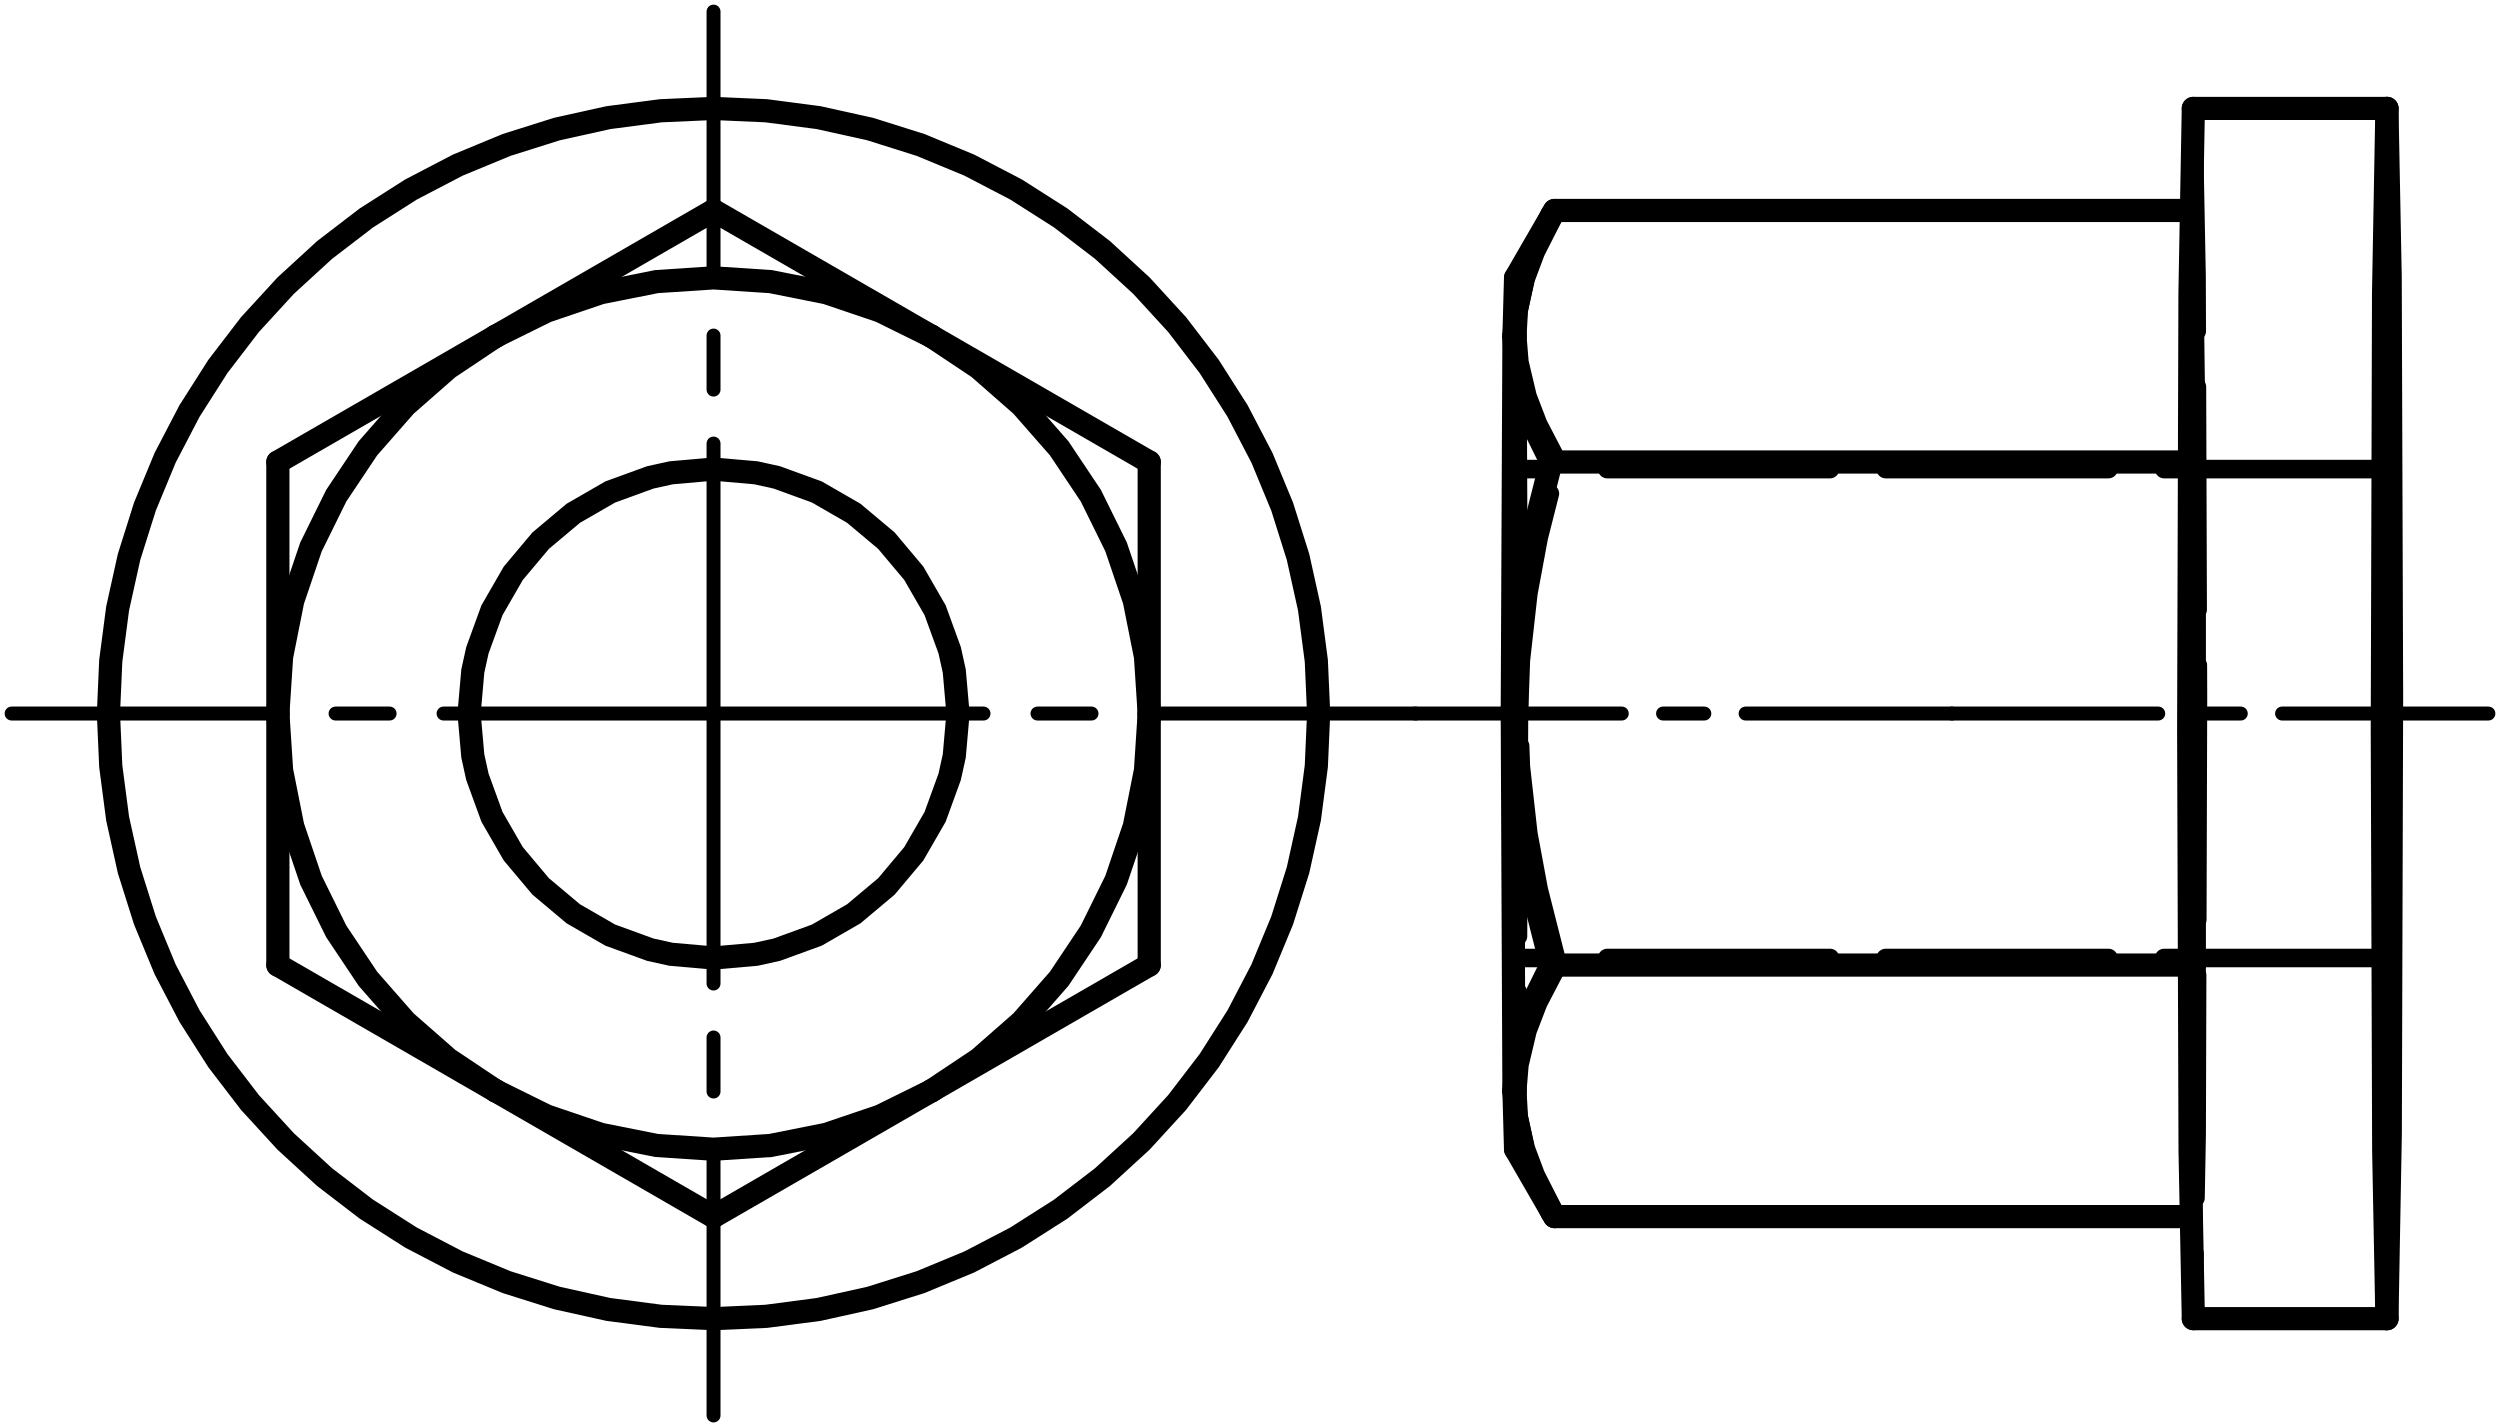
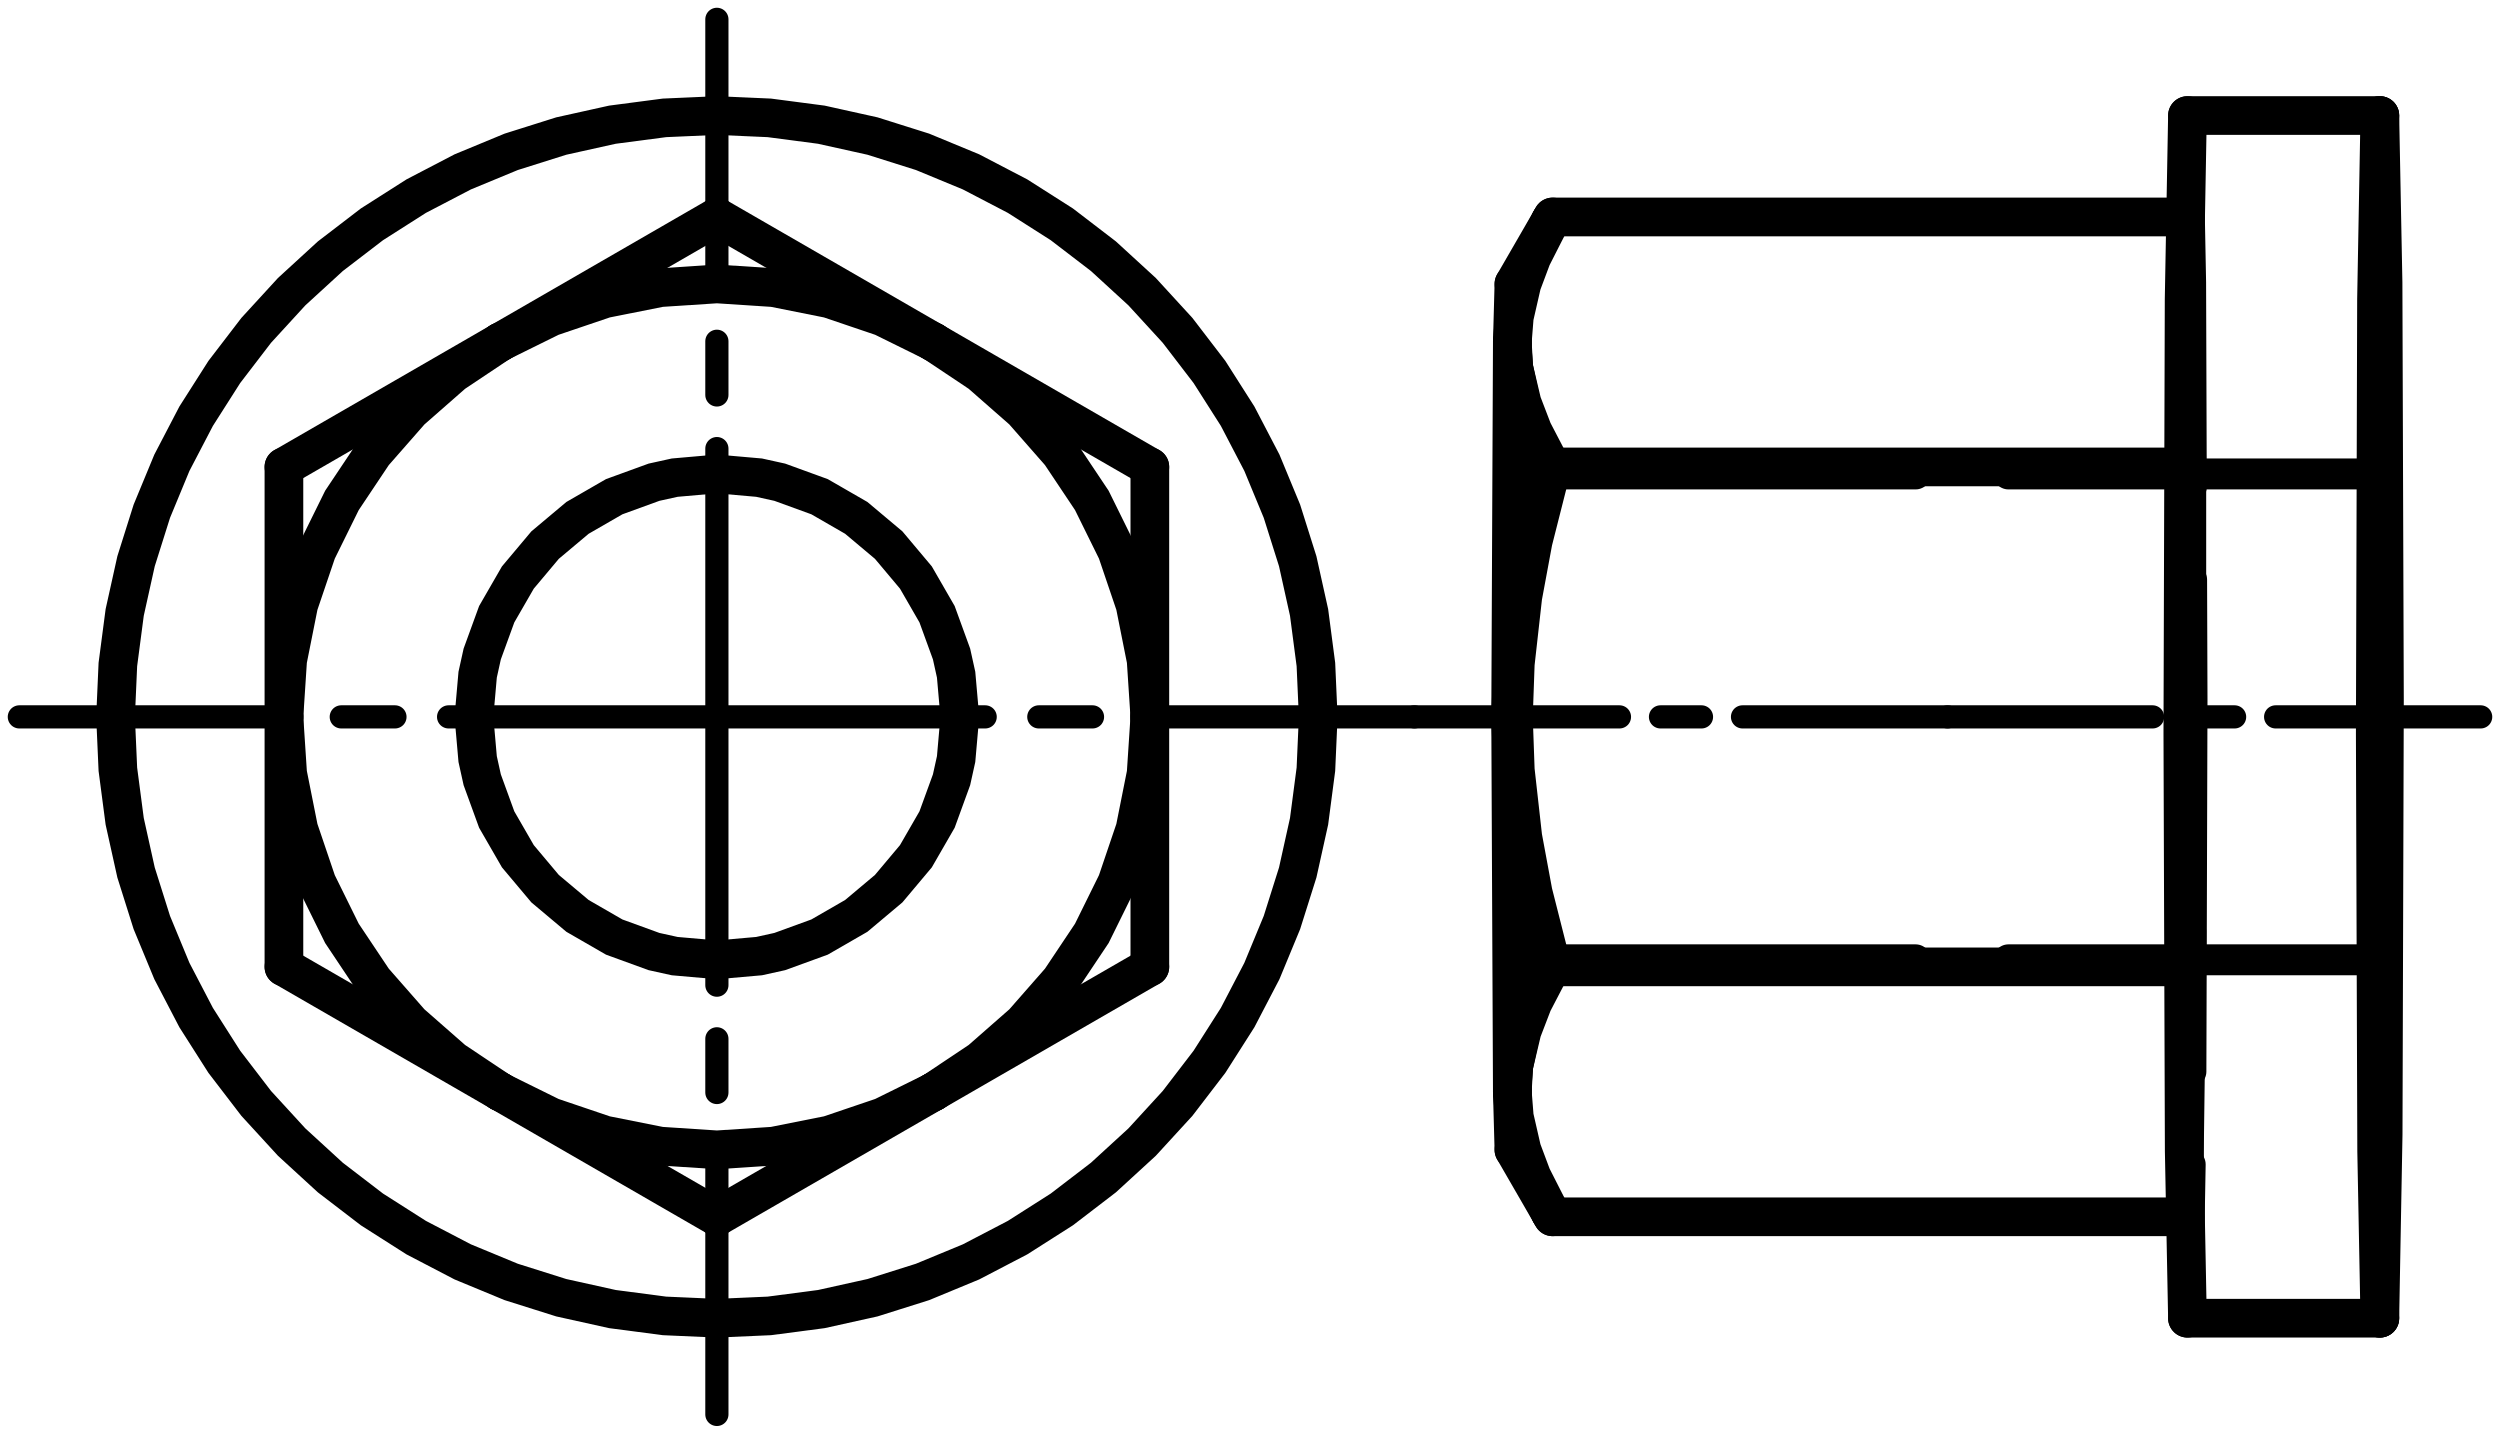
- <svg xmlns="http://www.w3.org/2000/svg" width="51.644mm" height="29.479mm" viewBox="-14.74 -14.74 51.644 29.479" version="1.1">
+ <svg xmlns="http://www.w3.org/2000/svg" width="51.968mm" height="29.804mm" viewBox="-14.902 -14.902 51.968 29.804" version="1.1">
  <g transform="scale(1,-1)" stroke-linecap="round">
-     <g fill="none" stroke="rgb(0,0,0)" stroke-width="0.479" id="Visible">
+     <g fill="none" stroke="rgb(0,0,0)" stroke-width="0.804" id="Visible">
      <path d="M -0.0,12.5 L -1.089,12.452 L -2.171,12.31 L -3.235,12.074 L -4.275,11.746 L -5.283,11.329 L -6.25,10.825 L -7.17,10.239 L -8.035,9.576 L -8.839,8.839 L -9.576,8.035 L -10.239,7.17 L -10.825,6.25 L -11.329,5.283 L -11.746,4.275 L -12.074,3.235 L -12.31,2.171 L -12.452,1.089 L -12.5,0.0 L -12.452,-1.089 L -12.31,-2.171 L -12.074,-3.235 L -11.746,-4.275 L -11.329,-5.283 L -10.825,-6.25 L -10.239,-7.17 L -9.576,-8.035 L -8.839,-8.839 L -8.035,-9.576 L -7.17,-10.239 L -6.25,-10.825 L -5.283,-11.329 L -4.275,-11.746 L -3.235,-12.074 L -2.171,-12.31 L -1.089,-12.452 L 0.0,-12.5 L 1.089,-12.452 L 2.171,-12.31 L 3.235,-12.074 L 4.275,-11.746 L 5.283,-11.329 L 6.25,-10.825 L 7.17,-10.239 L 8.035,-9.576 L 8.839,-8.839 L 9.576,-8.035 L 10.239,-7.17 L 10.825,-6.25 L 11.329,-5.283 L 11.746,-4.275 L 12.074,-3.235 L 12.31,-2.171 L 12.452,-1.089 L 12.5,-0.0 L 12.452,1.089 L 12.31,2.171 L 12.074,3.235 L 11.746,4.275 L 11.329,5.283 L 10.825,6.25 L 10.239,7.17 L 9.576,8.035 L 8.839,8.839 L 8.035,9.576 L 7.17,10.239 L 6.25,10.825 L 5.283,11.329 L 4.275,11.746 L 3.235,12.074 L 2.171,12.31 L 1.089,12.452 L -0.0,12.5" />
      <line x1="-9.0" y1="5.196" x2="-4.5" y2="7.794" />
      <line x1="-4.5" y1="7.794" x2="-0.0" y2="10.392" />
      <line x1="-9.0" y1="-5.196" x2="-9.0" y2="0.0" />
      <line x1="-9.0" y1="0.0" x2="-9.0" y2="5.196" />
      <line x1="-0.0" y1="-10.392" x2="-4.5" y2="-7.794" />
      <line x1="-4.5" y1="-7.794" x2="-9.0" y2="-5.196" />
      <line x1="9.0" y1="-5.196" x2="4.5" y2="-7.794" />
      <line x1="4.5" y1="-7.794" x2="0.0" y2="-10.392" />
      <line x1="9.0" y1="5.196" x2="9.0" y2="0.0" />
      <line x1="9.0" y1="0.0" x2="9.0" y2="-5.196" />
      <line x1="0.0" y1="10.392" x2="4.5" y2="7.794" />
      <line x1="4.5" y1="7.794" x2="9.0" y2="5.196" />
      <path d="M -0.0,5.05 L -0.877,4.973 L -1.307,4.878 L -2.134,4.577 L -2.897,4.137 L -3.571,3.571 L -4.137,2.897 L -4.577,2.134 L -4.878,1.307 L -4.973,0.877 L -5.05,0.0 L -4.973,-0.877 L -4.878,-1.307 L -4.577,-2.134 L -4.137,-2.897 L -3.571,-3.571 L -2.897,-4.137 L -2.134,-4.577 L -1.307,-4.878 L -0.877,-4.973 L -0.0,-5.05 L 0.877,-4.973 L 1.307,-4.878 L 2.134,-4.577 L 2.897,-4.137 L 3.571,-3.571 L 4.137,-2.897 L 4.577,-2.134 L 4.878,-1.307 L 4.973,-0.877 L 5.05,-0.0 L 4.973,0.877 L 4.878,1.307 L 4.577,2.134 L 4.137,2.897 L 3.571,3.571 L 2.897,4.137 L 2.134,4.577 L 1.307,4.878 L 0.877,4.973 L 0.0,5.05" />
      <path d="M -4.5,7.794 L -5.479,7.14 L -6.364,6.364 L -7.14,5.479 L -7.794,4.5 L -8.315,3.444 L -8.693,2.329 L -8.923,1.175 L -9.0,-0.0" />
      <path d="M -4.5,7.794 L -3.444,8.315 L -2.329,8.693 L -1.175,8.923 L 0.0,9.0 L 1.175,8.923 L 2.329,8.693 L 3.444,8.315 L 4.5,7.794" />
      <path d="M -9.0,0.0 L -8.923,-1.175 L -8.693,-2.329 L -8.315,-3.444 L -7.794,-4.5 L -7.14,-5.479 L -6.364,-6.364 L -5.479,-7.14 L -4.5,-7.794" />
      <path d="M -4.5,-7.794 L -3.444,-8.315 L -2.329,-8.693 L -1.175,-8.923 L 0.0,-9.0 L 1.175,-8.923 L 2.329,-8.693 L 3.444,-8.315 L 4.5,-7.794" />
      <path d="M 4.5,-7.794 L 5.479,-7.14 L 6.364,-6.364 L 7.14,-5.479 L 7.794,-4.5 L 8.315,-3.444 L 8.693,-2.329 L 8.923,-1.175 L 9.0,0.0" />
      <path d="M 9.0,0.0 L 8.923,1.175 L 8.693,2.329 L 8.315,3.444 L 7.794,4.5 L 7.14,5.479 L 6.364,6.364 L 5.479,7.14 L 4.5,7.794" />
      <path d="M 30.569,-12.5 L 30.502,-9.029 L 30.473,-0.348 M 30.473,-0.347 L 30.5,8.681 L 30.569,12.5" />
      <line x1="34.568" y1="12.5" x2="30.569" y2="12.5" />
      <path d="M 34.568,12.5 L 34.635,9.029 L 34.664,0.348 M 34.664,0.347 L 34.637,-8.681 L 34.568,-12.5" />
      <path d="M 34.568,-12.5 L 34.502,-9.029 L 34.473,-0.348 M 34.473,-0.347 L 34.499,8.681 L 34.568,12.5" />
      <path d="M 34.568,5.05 L 34.607,0.281 L 34.568,-5.05" />
      <path d="M 34.568,-5.05 L 34.53,-0.0 L 34.568,5.05" />
      <line x1="30.515" y1="10.392" x2="17.373" y2="10.392" />
      <line x1="30.515" y1="-10.392" x2="17.373" y2="-10.392" />
      <line x1="30.481" y1="-5.196" x2="17.304" y2="-5.196" />
      <path d="M 17.304,-5.196 L 16.916,-5.981 L 16.712,-6.555 L 16.564,-7.262 L 16.535,-7.794" />
      <path d="M 16.535,-7.794 L 16.576,-8.312 L 16.733,-8.998 L 16.941,-9.553 L 17.327,-10.313" />
      <line x1="17.327" y1="-10.313" x2="17.373" y2="-10.392" />
      <line x1="30.481" y1="5.196" x2="17.304" y2="5.196" />
      <path d="M 17.304,5.196 L 16.908,3.634 L 16.694,2.481 L 16.539,1.098 L 16.5,0.0" />
      <path d="M 16.5,0.0 L 16.539,-1.098 L 16.694,-2.481 L 16.908,-3.634 L 17.304,-5.196" />
      <line x1="17.373" y1="10.392" x2="17.327" y2="10.313" />
      <path d="M 17.327,10.313 L 16.941,9.553 L 16.733,8.998 L 16.576,8.312 L 16.535,7.794" />
      <path d="M 16.535,7.794 L 16.564,7.262 L 16.712,6.555 L 16.916,5.981 L 17.304,5.196" />
      <line x1="16.568" y1="8.999" x2="16.535" y2="7.794" />
      <line x1="16.568" y1="-8.999" x2="16.535" y2="-7.794" />
      <line x1="16.535" y1="-7.794" x2="16.5" y2="-0.0" />
      <line x1="16.5" y1="0.0" x2="16.535" y2="7.794" />
      <line x1="34.568" y1="-12.5" x2="30.569" y2="-12.5" />
      <line x1="16.568" y1="8.999" x2="17.327" y2="10.313" />
      <line x1="16.568" y1="-8.999" x2="17.327" y2="-10.313" />
    </g>
-     <g fill="none" stroke="rgb(0,0,0)" stroke-width="0.384" id="Hidden" stroke-dasharray="4.602 1.15">
+     <g fill="none" stroke="rgb(0,0,0)" stroke-width="0.643" id="Hidden" stroke-dasharray="7.72 1.93">
      <path d="M -0.0,12.5 L -1.089,12.452 L -2.171,12.31 L -3.235,12.074 L -4.275,11.746 L -5.283,11.329 L -6.25,10.825 L -7.17,10.239 L -8.035,9.576 L -8.839,8.839 L -9.576,8.035 L -10.239,7.17 L -10.825,6.25 L -11.329,5.283 L -11.746,4.275 L -12.074,3.235 L -12.31,2.171 L -12.452,1.089 L -12.5,0.0 L -12.452,-1.089 L -12.31,-2.171 L -12.074,-3.235 L -11.746,-4.275 L -11.329,-5.283 L -10.825,-6.25 L -10.239,-7.17 L -9.576,-8.035 L -8.839,-8.839 L -8.035,-9.576 L -7.17,-10.239 L -6.25,-10.825 L -5.283,-11.329 L -4.275,-11.746 L -3.235,-12.074 L -2.171,-12.31 L -1.089,-12.452 L 0.0,-12.5 L 1.089,-12.452 L 2.171,-12.31 L 3.235,-12.074 L 4.275,-11.746 L 5.283,-11.329 L 6.25,-10.825 L 7.17,-10.239 L 8.035,-9.576 L 8.839,-8.839 L 9.576,-8.035 L 10.239,-7.17 L 10.825,-6.25 L 11.329,-5.283 L 11.746,-4.275 L 12.074,-3.235 L 12.31,-2.171 L 12.452,-1.089 L 12.5,-0.0 L 12.452,1.089 L 12.31,2.171 L 12.074,3.235 L 11.746,4.275 L 11.329,5.283 L 10.825,6.25 L 10.239,7.17 L 9.576,8.035 L 8.839,8.839 L 8.035,9.576 L 7.17,10.239 L 6.25,10.825 L 5.283,11.329 L 4.275,11.746 L 3.235,12.074 L 2.171,12.31 L 1.089,12.452 L -0.0,12.5" />
      <line x1="-0.0" y1="10.392" x2="-9.0" y2="5.196" />
      <line x1="-9.0" y1="5.196" x2="-9.0" y2="-5.196" />
      <line x1="-9.0" y1="-5.196" x2="-0.0" y2="-10.392" />
      <line x1="0.0" y1="-10.392" x2="9.0" y2="-5.196" />
      <line x1="9.0" y1="-5.196" x2="9.0" y2="5.196" />
      <line x1="9.0" y1="5.196" x2="0.0" y2="10.392" />
      <path d="M -0.0,5.05 L -0.877,4.973 L -1.307,4.878 L -2.134,4.577 L -2.897,4.137 L -3.571,3.571 L -4.137,2.897 L -4.577,2.134 L -4.878,1.307 L -4.973,0.877 L -5.05,0.0 L -4.973,-0.877 L -4.878,-1.307 L -4.577,-2.134 L -4.137,-2.897 L -3.571,-3.571 L -2.897,-4.137 L -2.134,-4.577 L -1.307,-4.878 L -0.877,-4.973 L -0.0,-5.05 L 0.877,-4.973 L 1.307,-4.878 L 2.134,-4.577 L 2.897,-4.137 L 3.571,-3.571 L 4.137,-2.897 L 4.577,-2.134 L 4.878,-1.307 L 4.973,-0.877 L 5.05,-0.0 L 4.973,0.877 L 4.878,1.307 L 4.577,2.134 L 4.137,2.897 L 3.571,3.571 L 2.897,4.137 L 2.134,4.577 L 1.307,4.878 L 0.877,4.973 L 0.0,5.05" />
      <path d="M 30.569,12.5 L 30.635,9.029 L 30.664,0.348 M 30.664,0.347 L 30.637,-8.681 L 30.569,-12.5" />
      <line x1="30.569" y1="10.392" x2="30.637" y2="5.196" />
      <line x1="30.637" y1="5.196" x2="30.637" y2="-5.196" />
      <line x1="30.637" y1="-5.196" x2="30.569" y2="-10.392" />
      <line x1="30.569" y1="-10.392" x2="30.5" y2="-5.196" />
      <line x1="30.5" y1="-5.196" x2="30.5" y2="5.196" />
      <line x1="30.5" y1="5.196" x2="30.569" y2="10.392" />
      <line x1="30.637" y1="5.196" x2="17.442" y2="5.196" />
      <path d="M 17.442,5.196 L 17.035,5.978 L 16.815,6.551 L 16.647,7.259 L 16.603,7.794" />
      <path d="M 16.603,7.794 L 16.633,8.326 L 16.781,9.034 L 16.985,9.607 L 17.373,10.392" />
      <line x1="30.569" y1="10.392" x2="30.515" y2="10.392" />
      <line x1="30.637" y1="-5.196" x2="17.442" y2="-5.196" />
      <path d="M 17.442,-5.196 L 17.046,-3.634 L 16.832,-2.481 L 16.677,-1.098 L 16.638,-0.0" />
      <path d="M 16.638,0.0 L 16.677,1.098 L 16.832,2.481 L 17.046,3.634 L 17.442,5.196" />
      <line x1="30.569" y1="-10.392" x2="30.515" y2="-10.392" />
      <path d="M 17.373,-10.392 L 16.985,-9.607 L 16.781,-9.034 L 16.633,-8.326 L 16.603,-7.794" />
      <path d="M 16.603,-7.794 L 16.647,-7.259 L 16.815,-6.551 L 17.035,-5.978 L 17.442,-5.196" />
      <line x1="30.5" y1="-5.196" x2="30.481" y2="-5.196" />
      <line x1="30.5" y1="5.196" x2="30.481" y2="5.196" />
      <path d="M 16.569,5.05 L 16.608,0.0 L 16.569,-5.05" />
      <path d="M 16.569,-5.05 L 16.53,-0.281 L 16.569,5.05" />
      <line x1="34.568" y1="5.05" x2="16.569" y2="5.05" />
      <line x1="16.603" y1="7.794" x2="16.638" y2="0.0" />
      <line x1="16.603" y1="7.794" x2="16.568" y2="8.999" />
      <line x1="16.638" y1="0.0" x2="16.603" y2="-7.794" />
      <line x1="16.603" y1="-7.794" x2="16.568" y2="-8.999" />
      <line x1="34.568" y1="-5.05" x2="16.569" y2="-5.05" />
    </g>
-     <g fill="none" stroke="rgb(0,0,0)" stroke-width="0.288" id="Center">
+     <g fill="none" stroke="rgb(0,0,0)" stroke-width="0.482" id="Center">
      <line x1="-0.0" y1="0.0" x2="-5.577" y2="0.0" />
      <line x1="-6.692" y1="0.0" x2="-7.808" y2="0.0" />
      <line x1="-8.923" y1="0.0" x2="-14.5" y2="0.0" />
      <line x1="-0.0" y1="0.0" x2="5.577" y2="0.0" />
      <line x1="6.692" y1="0.0" x2="7.808" y2="0.0" />
      <line x1="8.923" y1="0.0" x2="14.5" y2="0.0" />
      <line x1="-0.0" y1="0.0" x2="-0.0" y2="-5.577" />
      <line x1="-0.0" y1="-6.692" x2="-0.0" y2="-7.808" />
      <line x1="-0.0" y1="-8.923" x2="-0.0" y2="-14.5" />
      <line x1="-0.0" y1="0.0" x2="-0.0" y2="5.577" />
      <line x1="-0.0" y1="6.692" x2="-0.0" y2="7.808" />
      <line x1="-0.0" y1="8.923" x2="-0.0" y2="14.5" />
      <line x1="25.582" y1="0.0" x2="21.32" y2="0.0" />
      <line x1="20.467" y1="0.0" x2="19.615" y2="0.0" />
      <line x1="18.762" y1="0.0" x2="14.5" y2="0.0" />
      <line x1="25.582" y1="0.0" x2="29.844" y2="0.0" />
      <line x1="30.697" y1="0.0" x2="31.549" y2="0.0" />
      <line x1="32.402" y1="0.0" x2="36.664" y2="0.0" />
    </g>
  </g>
</svg>
